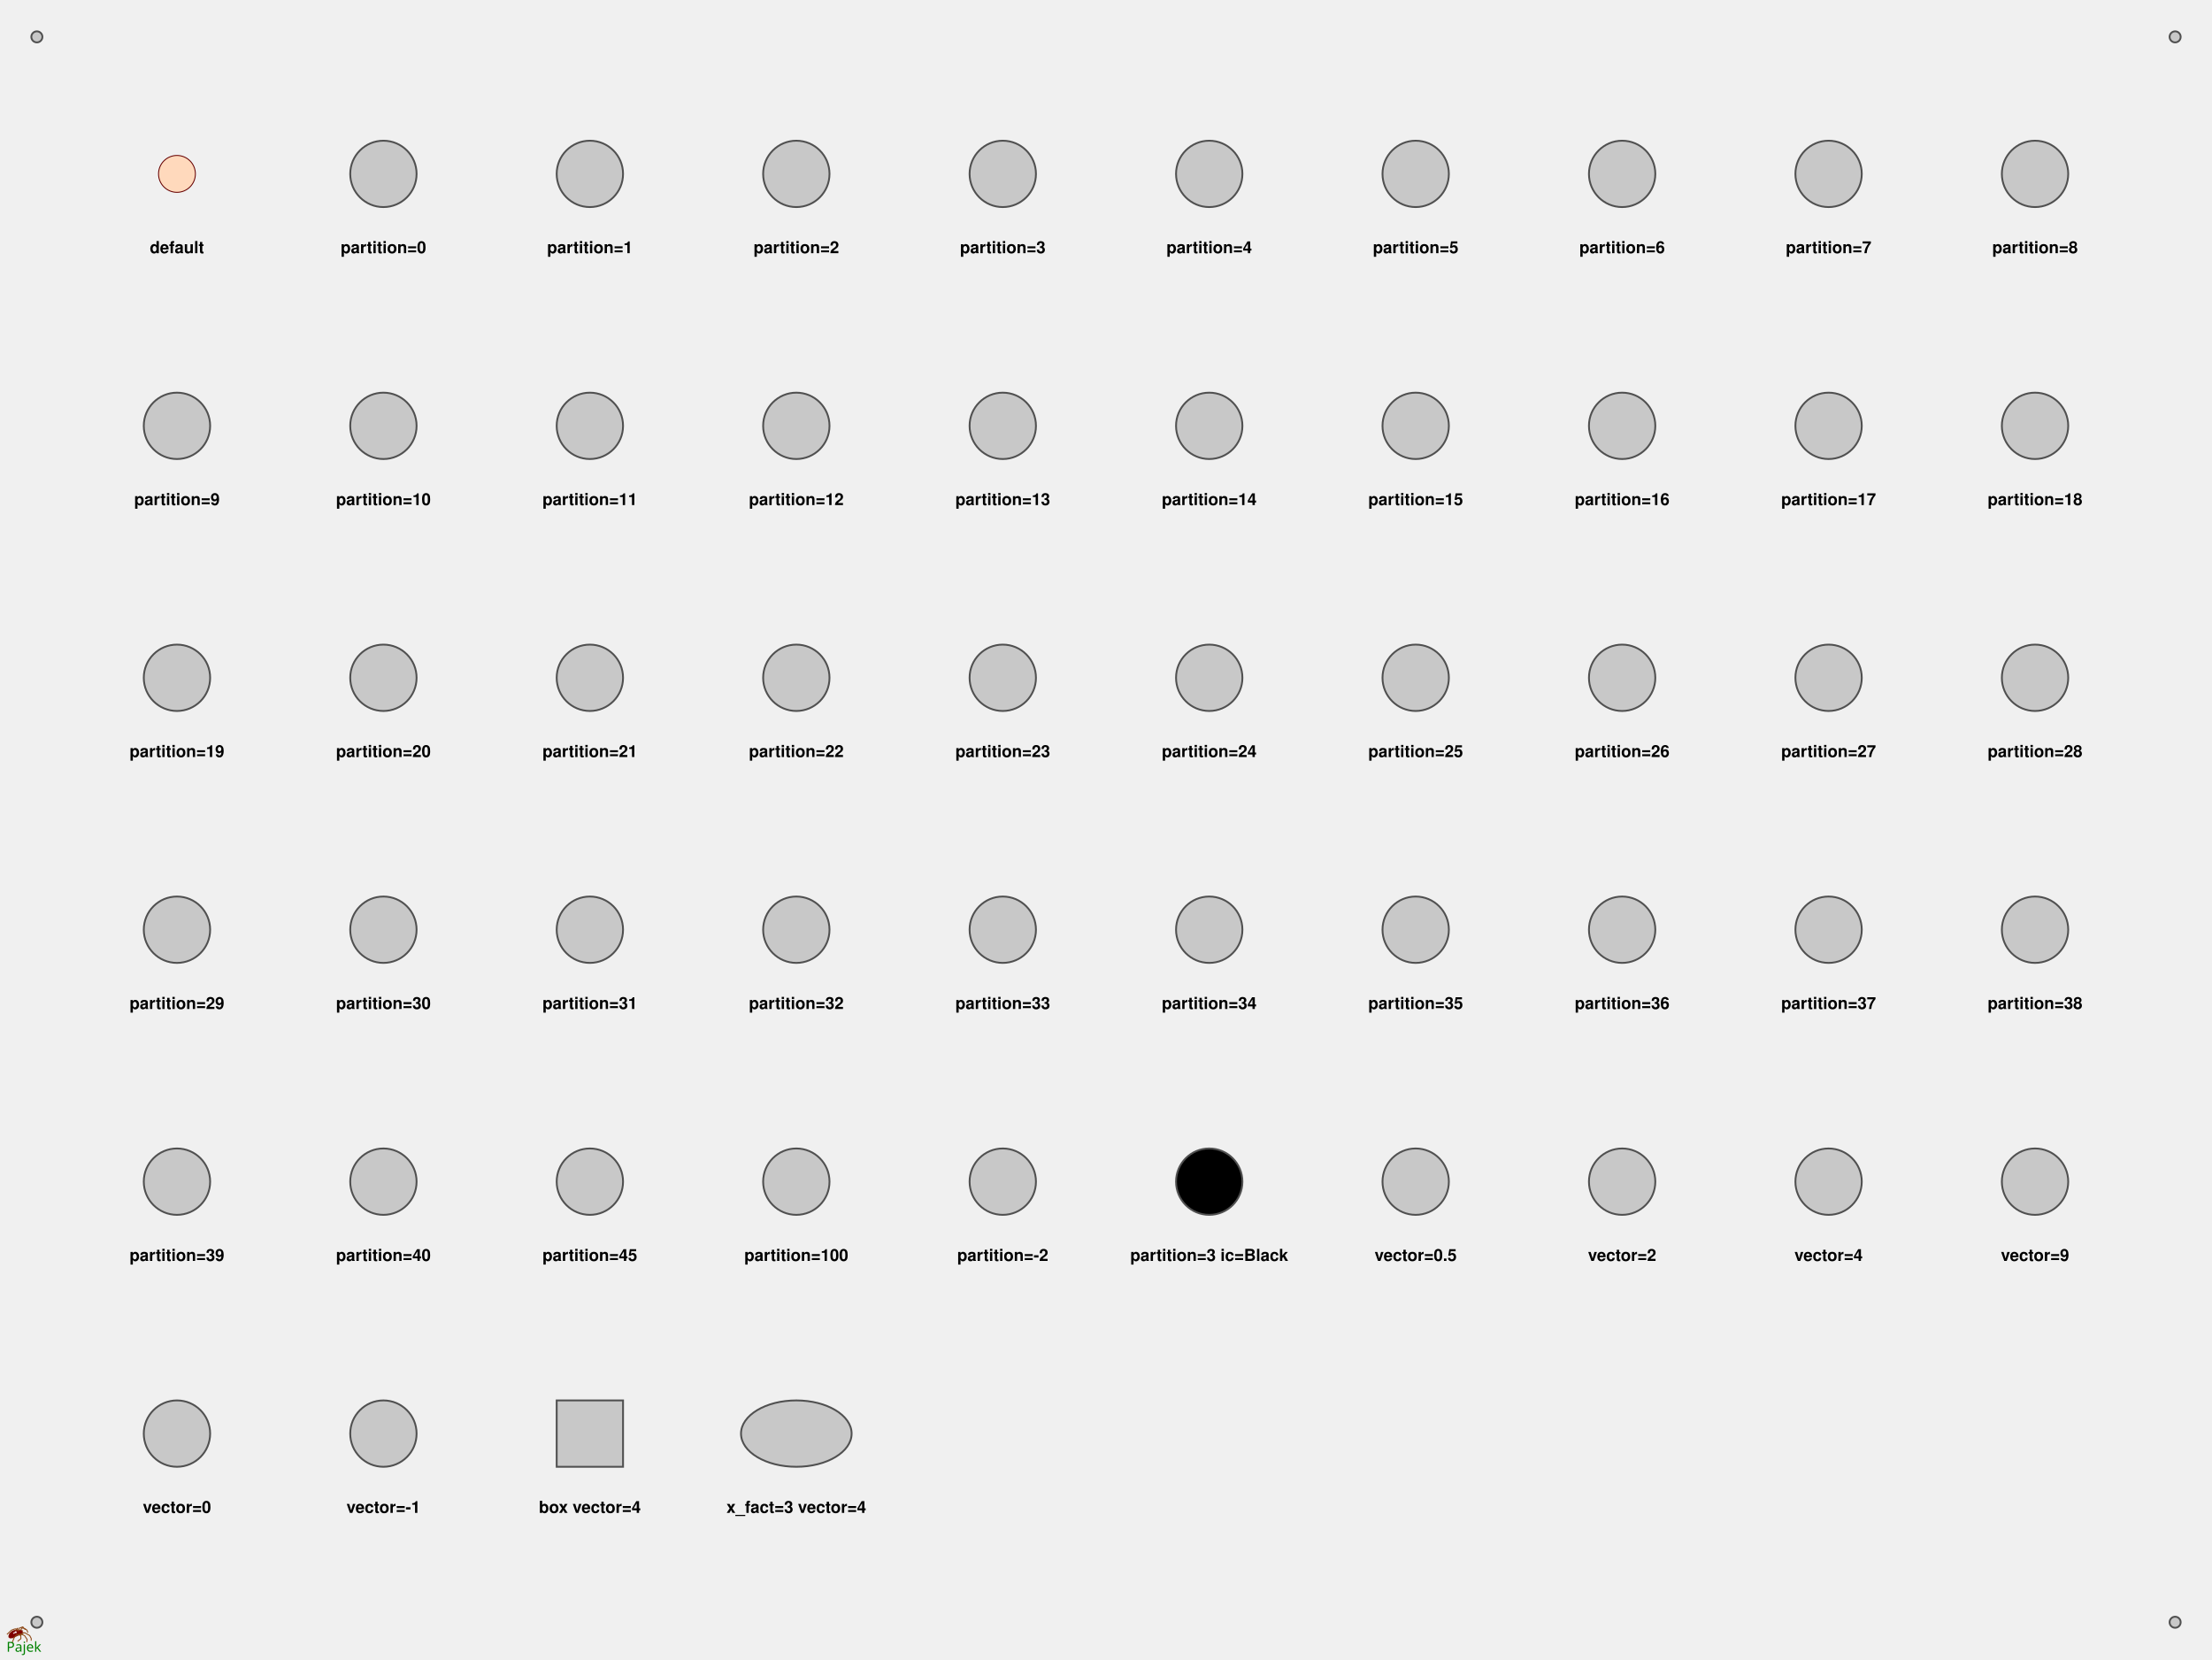
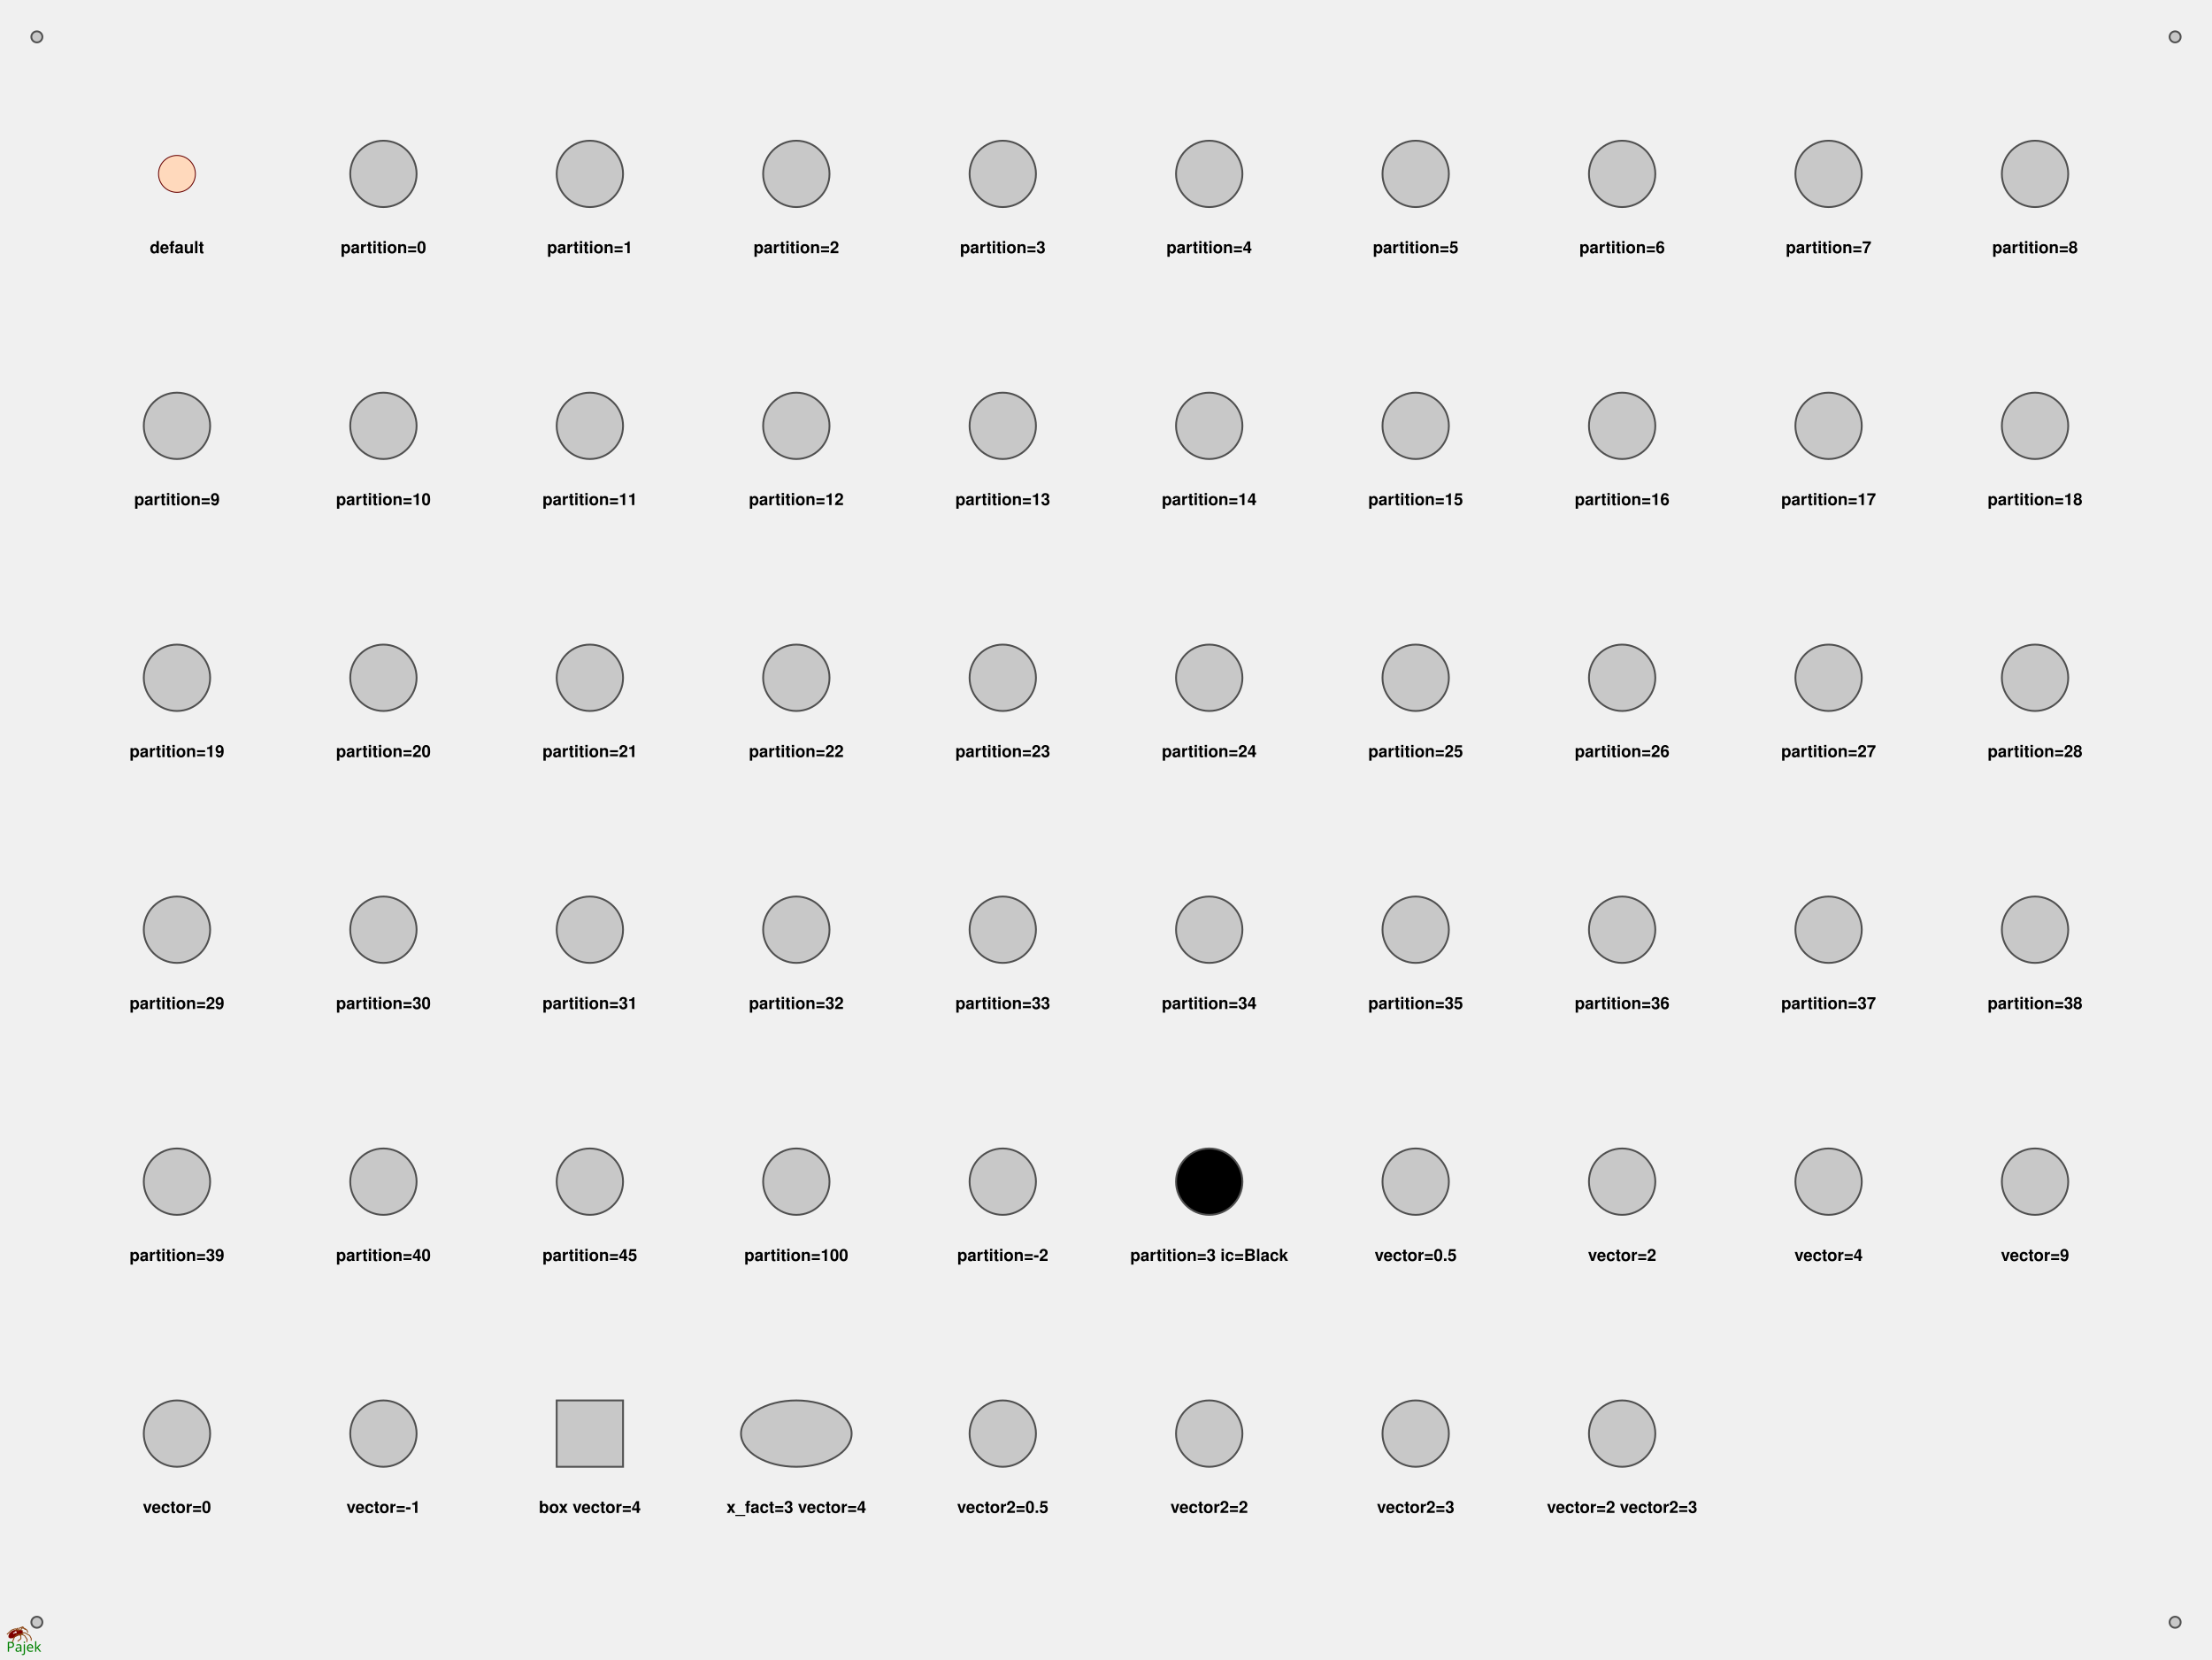
<svg xmlns="http://www.w3.org/2000/svg" xml:space="preserve" viewBox="0 0 1200 900">
  <g id="PajekSig">
    <g transform="translate(3 882)">
      <g transform="scale(0.1)">
        <g transform="matrix(1 0 0 -1 0 96)">
          <path d="M   7.67  49.98 L  31.76  72.76 L  46.91  78.63          L  57.23  80.49 M  72.86  65.23 L  65.73  83.25          L  57.06  75.49 L  56.75  68.65 M  76.27  68.03          L  75.65  84.50 L  93.92  91.02 L 107.24  74.87          M  80.29  67.72 L  89.28  84.81 L 104.77  81.70          L 116.23  73.31 L 121.18  59.33 M  56.75  81.08          L  71.31  64.30" style="fill:none; stroke:saddlebrown; stroke-width:5;" />
          <path d="M  86.18  70.21 L  91.45  73.00 L  95.78  69.58          M  91.14  60.88 L  96.09  62.75 L  98.26  59.33" style="fill:none; stroke:saddlebrown; stroke-width:1.5;" />
          <path d="M  81.07  49.08 L  87.81  49.08 L  93.30  54.38          L  93.30  60.88 L  93.30  67.39 L  87.81  72.69          L  81.07  72.69 L  74.33  72.69 L  68.83  67.39          L  68.83  60.88 L  68.83  54.38 L  74.33  49.08          L  81.07  49.08 z" style="fill:maroon; stroke:saddlebrown; stroke-width:1;" />
          <path d="M  54.63  37.53 L  68.53  43.56 L  75.39  55.85          L  69.90  65.35 L  64.41  72.86 L  48.60  74.06          L  34.71  68.04 L  20.81  55.02 L  15.95  40.72          L  17.44  33.22 L  24.92  28.72 L  40.73  30.51          L  54.63  37.53 z" style="fill:maroon; stroke:saddlebrown; stroke-width:1;" />
          <path d="M  77.82  50.63 L 103.84  59.33 L 131.10  43.80          L 139.46  27.95 L 139.15  15.83 M  35.99   5.27          L  47.15  32.92 L  61.71  50.01 L  70.07  46.90          L  82.77  45.04 L  83.39  27.02 L  65.42  12.11          M  68.52  50.63 L  91.14  49.39 L 103.53  43.17          L 117.16  22.67 L 115.30   8.38" style="fill:none; stroke:saddlebrown; stroke-width:5;" />
          <path d="M  41.57  54.98 L  60.16  64.61 M  52.41  66.17          L  57.99  57.47" style="fill:none; stroke:white; stroke-width:5;" />
        </g>
      </g>
      <animateMotion dur="20s" path="M3 0 L1182 0" begin="120s" fill="freeze" />
    </g>
    <g transform="translate(3 882)">
      <g transform="scale(0.1)">
        <text x="5" y="140" style="font-family:Brush Script MT;font-size:75px;fill:green;">Pajek</text>
      </g>
      <animateMotion dur="0.1s" path="M3 0 L1182 0" begin="120s" fill="freeze" />
    </g>
  </g>
  <g id="PajekNet">
    <ellipse cx="96.00" cy="94.33" rx="10.00" ry="10.00" style="fill:rgb(255,217,188);stroke:rgb(102,0,0);stroke-width:0.50;" />
    <ellipse cx="208.00" cy="94.33" rx="18.00" ry="18.00" style="fill:rgb(200,200,200);stroke:rgb(80,80,80);stroke-width:1.00;" />
    <ellipse cx="320.00" cy="94.33" rx="18.00" ry="18.00" style="fill:rgb(200,200,200);stroke:rgb(80,80,80);stroke-width:1.00;" />
    <ellipse cx="432.00" cy="94.33" rx="18.00" ry="18.00" style="fill:rgb(200,200,200);stroke:rgb(80,80,80);stroke-width:1.00;" />
    <ellipse cx="544.00" cy="94.33" rx="18.00" ry="18.00" style="fill:rgb(200,200,200);stroke:rgb(80,80,80);stroke-width:1.00;" />
    <ellipse cx="656.00" cy="94.33" rx="18.00" ry="18.00" style="fill:rgb(200,200,200);stroke:rgb(80,80,80);stroke-width:1.00;" />
    <ellipse cx="768.00" cy="94.33" rx="18.00" ry="18.00" style="fill:rgb(200,200,200);stroke:rgb(80,80,80);stroke-width:1.00;" />
    <ellipse cx="880.00" cy="94.33" rx="18.00" ry="18.00" style="fill:rgb(200,200,200);stroke:rgb(80,80,80);stroke-width:1.00;" />
    <ellipse cx="992.00" cy="94.33" rx="18.00" ry="18.00" style="fill:rgb(200,200,200);stroke:rgb(80,80,80);stroke-width:1.00;" />
    <ellipse cx="1104.00" cy="94.33" rx="18.00" ry="18.00" style="fill:rgb(200,200,200);stroke:rgb(80,80,80);stroke-width:1.00;" />
    <ellipse cx="96.00" cy="231.00" rx="18.00" ry="18.00" style="fill:rgb(200,200,200);stroke:rgb(80,80,80);stroke-width:1.00;" />
    <ellipse cx="208.00" cy="231.00" rx="18.00" ry="18.00" style="fill:rgb(200,200,200);stroke:rgb(80,80,80);stroke-width:1.00;" />
    <ellipse cx="320.00" cy="231.00" rx="18.00" ry="18.00" style="fill:rgb(200,200,200);stroke:rgb(80,80,80);stroke-width:1.00;" />
    <ellipse cx="432.00" cy="231.00" rx="18.00" ry="18.00" style="fill:rgb(200,200,200);stroke:rgb(80,80,80);stroke-width:1.00;" />
    <ellipse cx="544.00" cy="231.00" rx="18.00" ry="18.00" style="fill:rgb(200,200,200);stroke:rgb(80,80,80);stroke-width:1.00;" />
    <ellipse cx="656.00" cy="231.00" rx="18.00" ry="18.00" style="fill:rgb(200,200,200);stroke:rgb(80,80,80);stroke-width:1.00;" />
    <ellipse cx="768.00" cy="231.00" rx="18.00" ry="18.00" style="fill:rgb(200,200,200);stroke:rgb(80,80,80);stroke-width:1.00;" />
    <ellipse cx="880.00" cy="231.00" rx="18.00" ry="18.00" style="fill:rgb(200,200,200);stroke:rgb(80,80,80);stroke-width:1.00;" />
    <ellipse cx="992.00" cy="231.00" rx="18.00" ry="18.00" style="fill:rgb(200,200,200);stroke:rgb(80,80,80);stroke-width:1.00;" />
    <ellipse cx="1104.00" cy="231.00" rx="18.00" ry="18.00" style="fill:rgb(200,200,200);stroke:rgb(80,80,80);stroke-width:1.00;" />
    <ellipse cx="96.00" cy="367.67" rx="18.00" ry="18.00" style="fill:rgb(200,200,200);stroke:rgb(80,80,80);stroke-width:1.00;" />
    <ellipse cx="208.00" cy="367.67" rx="18.00" ry="18.00" style="fill:rgb(200,200,200);stroke:rgb(80,80,80);stroke-width:1.00;" />
    <ellipse cx="320.00" cy="367.67" rx="18.00" ry="18.00" style="fill:rgb(200,200,200);stroke:rgb(80,80,80);stroke-width:1.00;" />
    <ellipse cx="432.00" cy="367.67" rx="18.00" ry="18.00" style="fill:rgb(200,200,200);stroke:rgb(80,80,80);stroke-width:1.00;" />
    <ellipse cx="544.00" cy="367.67" rx="18.00" ry="18.00" style="fill:rgb(200,200,200);stroke:rgb(80,80,80);stroke-width:1.00;" />
    <ellipse cx="656.00" cy="367.67" rx="18.00" ry="18.00" style="fill:rgb(200,200,200);stroke:rgb(80,80,80);stroke-width:1.00;" />
    <ellipse cx="768.00" cy="367.67" rx="18.00" ry="18.00" style="fill:rgb(200,200,200);stroke:rgb(80,80,80);stroke-width:1.00;" />
    <ellipse cx="880.00" cy="367.67" rx="18.00" ry="18.00" style="fill:rgb(200,200,200);stroke:rgb(80,80,80);stroke-width:1.00;" />
    <ellipse cx="992.00" cy="367.67" rx="18.00" ry="18.00" style="fill:rgb(200,200,200);stroke:rgb(80,80,80);stroke-width:1.00;" />
    <ellipse cx="1104.00" cy="367.67" rx="18.00" ry="18.00" style="fill:rgb(200,200,200);stroke:rgb(80,80,80);stroke-width:1.00;" />
    <ellipse cx="96.00" cy="504.33" rx="18.00" ry="18.00" style="fill:rgb(200,200,200);stroke:rgb(80,80,80);stroke-width:1.00;" />
    <ellipse cx="208.00" cy="504.33" rx="18.00" ry="18.00" style="fill:rgb(200,200,200);stroke:rgb(80,80,80);stroke-width:1.00;" />
    <ellipse cx="320.00" cy="504.33" rx="18.00" ry="18.00" style="fill:rgb(200,200,200);stroke:rgb(80,80,80);stroke-width:1.00;" />
    <ellipse cx="432.00" cy="504.33" rx="18.00" ry="18.00" style="fill:rgb(200,200,200);stroke:rgb(80,80,80);stroke-width:1.00;" />
    <ellipse cx="544.00" cy="504.33" rx="18.00" ry="18.00" style="fill:rgb(200,200,200);stroke:rgb(80,80,80);stroke-width:1.00;" />
    <ellipse cx="656.00" cy="504.33" rx="18.00" ry="18.00" style="fill:rgb(200,200,200);stroke:rgb(80,80,80);stroke-width:1.00;" />
    <ellipse cx="768.00" cy="504.33" rx="18.00" ry="18.00" style="fill:rgb(200,200,200);stroke:rgb(80,80,80);stroke-width:1.00;" />
    <ellipse cx="880.00" cy="504.33" rx="18.00" ry="18.00" style="fill:rgb(200,200,200);stroke:rgb(80,80,80);stroke-width:1.00;" />
    <ellipse cx="992.00" cy="504.33" rx="18.00" ry="18.00" style="fill:rgb(200,200,200);stroke:rgb(80,80,80);stroke-width:1.00;" />
    <ellipse cx="1104.00" cy="504.33" rx="18.00" ry="18.00" style="fill:rgb(200,200,200);stroke:rgb(80,80,80);stroke-width:1.00;" />
    <ellipse cx="96.00" cy="641.00" rx="18.00" ry="18.00" style="fill:rgb(200,200,200);stroke:rgb(80,80,80);stroke-width:1.00;" />
    <ellipse cx="208.00" cy="641.00" rx="18.00" ry="18.00" style="fill:rgb(200,200,200);stroke:rgb(80,80,80);stroke-width:1.00;" />
    <ellipse cx="320.00" cy="641.00" rx="18.00" ry="18.00" style="fill:rgb(200,200,200);stroke:rgb(80,80,80);stroke-width:1.00;" />
    <ellipse cx="432.00" cy="641.00" rx="18.00" ry="18.00" style="fill:rgb(200,200,200);stroke:rgb(80,80,80);stroke-width:1.00;" />
    <ellipse cx="544.00" cy="641.00" rx="18.00" ry="18.00" style="fill:rgb(200,200,200);stroke:rgb(80,80,80);stroke-width:1.00;" />
    <ellipse cx="656.00" cy="641.00" rx="18.00" ry="18.00" style="fill:rgb(0,0,0);stroke:rgb(80,80,80);stroke-width:1.00;" />
    <ellipse cx="768.00" cy="641.00" rx="18.00" ry="18.00" style="fill:rgb(200,200,200);stroke:rgb(80,80,80);stroke-width:1.00;" />
    <ellipse cx="880.00" cy="641.00" rx="18.00" ry="18.00" style="fill:rgb(200,200,200);stroke:rgb(80,80,80);stroke-width:1.00;" />
    <ellipse cx="992.00" cy="641.00" rx="18.00" ry="18.00" style="fill:rgb(200,200,200);stroke:rgb(80,80,80);stroke-width:1.00;" />
    <ellipse cx="1104.00" cy="641.00" rx="18.00" ry="18.00" style="fill:rgb(200,200,200);stroke:rgb(80,80,80);stroke-width:1.00;" />
    <ellipse cx="96.00" cy="777.67" rx="18.00" ry="18.00" style="fill:rgb(200,200,200);stroke:rgb(80,80,80);stroke-width:1.00;" />
    <ellipse cx="208.00" cy="777.67" rx="18.00" ry="18.00" style="fill:rgb(200,200,200);stroke:rgb(80,80,80);stroke-width:1.00;" />
    <g transform="translate(320.00 777.67)">
      <path d="M -18.00 -18.00 L 18.00 -18.00 L 18.00 18.00 L -18.00 18.00 z" style="fill:rgb(200,200,200);stroke:rgb(80,80,80);stroke-width:1.00;" />
    </g>
    <ellipse cx="432.00" cy="777.67" rx="30.00" ry="18.00" style="fill:rgb(200,200,200);stroke:rgb(80,80,80);stroke-width:1.00;" />
+     <ellipse cx="544.00" cy="777.67" rx="18.00" ry="18.00" style="fill:rgb(200,200,200);stroke:rgb(80,80,80);stroke-width:1.00;" />
+     <ellipse cx="656.00" cy="777.67" rx="18.00" ry="18.00" style="fill:rgb(200,200,200);stroke:rgb(80,80,80);stroke-width:1.00;" />
+     <ellipse cx="768.00" cy="777.67" rx="18.00" ry="18.00" style="fill:rgb(200,200,200);stroke:rgb(80,80,80);stroke-width:1.00;" />
+     <ellipse cx="880.00" cy="777.67" rx="18.00" ry="18.00" style="fill:rgb(200,200,200);stroke:rgb(80,80,80);stroke-width:1.00;" />
    <ellipse cx="20.00" cy="20.00" rx="3.00" ry="3.00" style="fill:rgb(200,200,200);stroke:rgb(80,80,80);stroke-width:1.00;" />
    <ellipse cx="1180.00" cy="20.00" rx="3.00" ry="3.00" style="fill:rgb(200,200,200);stroke:rgb(80,80,80);stroke-width:1.00;" />
    <ellipse cx="20.00" cy="880.00" rx="3.00" ry="3.00" style="fill:rgb(200,200,200);stroke:rgb(80,80,80);stroke-width:1.00;" />
    <ellipse cx="1180.00" cy="880.00" rx="3.00" ry="3.00" style="fill:rgb(200,200,200);stroke:rgb(80,80,80);stroke-width:1.00;" />
    <ellipse cx="96.00" cy="134.33" rx="0.10" ry="0.10" style="fill:rgb(255,255,255);" />
    <text x="96.00" y="137.33" style="font-family:Helvetica;font-weight: bold;font-size:9px;fill:rgb(0,0,0);text-anchor:middle;">default</text>
    <ellipse cx="208.00" cy="134.33" rx="0.10" ry="0.10" style="fill:rgb(255,255,255);" />
    <text x="208.00" y="137.33" style="font-family:Helvetica;font-weight: bold;font-size:9px;fill:rgb(0,0,0);text-anchor:middle;">partition=0</text>
    <ellipse cx="320.00" cy="134.33" rx="0.10" ry="0.10" style="fill:rgb(255,255,255);" />
    <text x="320.00" y="137.33" style="font-family:Helvetica;font-weight: bold;font-size:9px;fill:rgb(0,0,0);text-anchor:middle;">partition=1</text>
    <ellipse cx="432.00" cy="134.33" rx="0.10" ry="0.10" style="fill:rgb(255,255,255);" />
    <text x="432.00" y="137.33" style="font-family:Helvetica;font-weight: bold;font-size:9px;fill:rgb(0,0,0);text-anchor:middle;">partition=2</text>
    <ellipse cx="544.00" cy="134.33" rx="0.10" ry="0.10" style="fill:rgb(255,255,255);" />
    <text x="544.00" y="137.33" style="font-family:Helvetica;font-weight: bold;font-size:9px;fill:rgb(0,0,0);text-anchor:middle;">partition=3</text>
    <ellipse cx="656.00" cy="134.33" rx="0.10" ry="0.10" style="fill:rgb(255,255,255);" />
    <text x="656.00" y="137.33" style="font-family:Helvetica;font-weight: bold;font-size:9px;fill:rgb(0,0,0);text-anchor:middle;">partition=4</text>
    <ellipse cx="768.00" cy="134.33" rx="0.10" ry="0.10" style="fill:rgb(255,255,255);" />
    <text x="768.00" y="137.33" style="font-family:Helvetica;font-weight: bold;font-size:9px;fill:rgb(0,0,0);text-anchor:middle;">partition=5</text>
    <ellipse cx="880.00" cy="134.33" rx="0.10" ry="0.10" style="fill:rgb(255,255,255);" />
    <text x="880.00" y="137.33" style="font-family:Helvetica;font-weight: bold;font-size:9px;fill:rgb(0,0,0);text-anchor:middle;">partition=6</text>
    <ellipse cx="992.00" cy="134.33" rx="0.10" ry="0.10" style="fill:rgb(255,255,255);" />
    <text x="992.00" y="137.33" style="font-family:Helvetica;font-weight: bold;font-size:9px;fill:rgb(0,0,0);text-anchor:middle;">partition=7</text>
    <ellipse cx="1104.00" cy="134.33" rx="0.10" ry="0.10" style="fill:rgb(255,255,255);" />
    <text x="1104.00" y="137.33" style="font-family:Helvetica;font-weight: bold;font-size:9px;fill:rgb(0,0,0);text-anchor:middle;">partition=8</text>
    <ellipse cx="96.00" cy="271.00" rx="0.10" ry="0.10" style="fill:rgb(255,255,255);" />
    <text x="96.00" y="274.00" style="font-family:Helvetica;font-weight: bold;font-size:9px;fill:rgb(0,0,0);text-anchor:middle;">partition=9</text>
    <ellipse cx="208.00" cy="271.00" rx="0.10" ry="0.10" style="fill:rgb(255,255,255);" />
    <text x="208.00" y="274.00" style="font-family:Helvetica;font-weight: bold;font-size:9px;fill:rgb(0,0,0);text-anchor:middle;">partition=10</text>
    <ellipse cx="320.00" cy="271.00" rx="0.10" ry="0.10" style="fill:rgb(255,255,255);" />
    <text x="320.00" y="274.00" style="font-family:Helvetica;font-weight: bold;font-size:9px;fill:rgb(0,0,0);text-anchor:middle;">partition=11</text>
    <ellipse cx="432.00" cy="271.00" rx="0.10" ry="0.10" style="fill:rgb(255,255,255);" />
    <text x="432.00" y="274.00" style="font-family:Helvetica;font-weight: bold;font-size:9px;fill:rgb(0,0,0);text-anchor:middle;">partition=12</text>
    <ellipse cx="544.00" cy="271.00" rx="0.10" ry="0.10" style="fill:rgb(255,255,255);" />
    <text x="544.00" y="274.00" style="font-family:Helvetica;font-weight: bold;font-size:9px;fill:rgb(0,0,0);text-anchor:middle;">partition=13</text>
    <ellipse cx="656.00" cy="271.00" rx="0.10" ry="0.10" style="fill:rgb(255,255,255);" />
    <text x="656.00" y="274.00" style="font-family:Helvetica;font-weight: bold;font-size:9px;fill:rgb(0,0,0);text-anchor:middle;">partition=14</text>
    <ellipse cx="768.00" cy="271.00" rx="0.10" ry="0.10" style="fill:rgb(255,255,255);" />
    <text x="768.00" y="274.00" style="font-family:Helvetica;font-weight: bold;font-size:9px;fill:rgb(0,0,0);text-anchor:middle;">partition=15</text>
    <ellipse cx="880.00" cy="271.00" rx="0.10" ry="0.10" style="fill:rgb(255,255,255);" />
    <text x="880.00" y="274.00" style="font-family:Helvetica;font-weight: bold;font-size:9px;fill:rgb(0,0,0);text-anchor:middle;">partition=16</text>
    <ellipse cx="992.00" cy="271.00" rx="0.10" ry="0.10" style="fill:rgb(255,255,255);" />
    <text x="992.00" y="274.00" style="font-family:Helvetica;font-weight: bold;font-size:9px;fill:rgb(0,0,0);text-anchor:middle;">partition=17</text>
    <ellipse cx="1104.00" cy="271.00" rx="0.10" ry="0.10" style="fill:rgb(255,255,255);" />
    <text x="1104.00" y="274.00" style="font-family:Helvetica;font-weight: bold;font-size:9px;fill:rgb(0,0,0);text-anchor:middle;">partition=18</text>
    <ellipse cx="96.00" cy="407.67" rx="0.10" ry="0.10" style="fill:rgb(255,255,255);" />
    <text x="96.00" y="410.67" style="font-family:Helvetica;font-weight: bold;font-size:9px;fill:rgb(0,0,0);text-anchor:middle;">partition=19</text>
    <ellipse cx="208.00" cy="407.67" rx="0.10" ry="0.10" style="fill:rgb(255,255,255);" />
    <text x="208.00" y="410.67" style="font-family:Helvetica;font-weight: bold;font-size:9px;fill:rgb(0,0,0);text-anchor:middle;">partition=20</text>
    <ellipse cx="320.00" cy="407.67" rx="0.10" ry="0.10" style="fill:rgb(255,255,255);" />
    <text x="320.00" y="410.67" style="font-family:Helvetica;font-weight: bold;font-size:9px;fill:rgb(0,0,0);text-anchor:middle;">partition=21</text>
    <ellipse cx="432.00" cy="407.67" rx="0.10" ry="0.10" style="fill:rgb(255,255,255);" />
    <text x="432.00" y="410.67" style="font-family:Helvetica;font-weight: bold;font-size:9px;fill:rgb(0,0,0);text-anchor:middle;">partition=22</text>
    <ellipse cx="544.00" cy="407.67" rx="0.10" ry="0.10" style="fill:rgb(255,255,255);" />
    <text x="544.00" y="410.67" style="font-family:Helvetica;font-weight: bold;font-size:9px;fill:rgb(0,0,0);text-anchor:middle;">partition=23</text>
    <ellipse cx="656.00" cy="407.67" rx="0.10" ry="0.10" style="fill:rgb(255,255,255);" />
    <text x="656.00" y="410.67" style="font-family:Helvetica;font-weight: bold;font-size:9px;fill:rgb(0,0,0);text-anchor:middle;">partition=24</text>
    <ellipse cx="768.00" cy="407.67" rx="0.10" ry="0.10" style="fill:rgb(255,255,255);" />
    <text x="768.00" y="410.67" style="font-family:Helvetica;font-weight: bold;font-size:9px;fill:rgb(0,0,0);text-anchor:middle;">partition=25</text>
    <ellipse cx="880.00" cy="407.67" rx="0.10" ry="0.10" style="fill:rgb(255,255,255);" />
    <text x="880.00" y="410.67" style="font-family:Helvetica;font-weight: bold;font-size:9px;fill:rgb(0,0,0);text-anchor:middle;">partition=26</text>
    <ellipse cx="992.00" cy="407.67" rx="0.10" ry="0.10" style="fill:rgb(255,255,255);" />
    <text x="992.00" y="410.67" style="font-family:Helvetica;font-weight: bold;font-size:9px;fill:rgb(0,0,0);text-anchor:middle;">partition=27</text>
    <ellipse cx="1104.00" cy="407.67" rx="0.10" ry="0.10" style="fill:rgb(255,255,255);" />
    <text x="1104.00" y="410.67" style="font-family:Helvetica;font-weight: bold;font-size:9px;fill:rgb(0,0,0);text-anchor:middle;">partition=28</text>
    <ellipse cx="96.00" cy="544.33" rx="0.10" ry="0.10" style="fill:rgb(255,255,255);" />
    <text x="96.00" y="547.33" style="font-family:Helvetica;font-weight: bold;font-size:9px;fill:rgb(0,0,0);text-anchor:middle;">partition=29</text>
    <ellipse cx="208.00" cy="544.33" rx="0.10" ry="0.10" style="fill:rgb(255,255,255);" />
    <text x="208.00" y="547.33" style="font-family:Helvetica;font-weight: bold;font-size:9px;fill:rgb(0,0,0);text-anchor:middle;">partition=30</text>
    <ellipse cx="320.00" cy="544.33" rx="0.10" ry="0.10" style="fill:rgb(255,255,255);" />
    <text x="320.00" y="547.33" style="font-family:Helvetica;font-weight: bold;font-size:9px;fill:rgb(0,0,0);text-anchor:middle;">partition=31</text>
    <ellipse cx="432.00" cy="544.33" rx="0.10" ry="0.10" style="fill:rgb(255,255,255);" />
    <text x="432.00" y="547.33" style="font-family:Helvetica;font-weight: bold;font-size:9px;fill:rgb(0,0,0);text-anchor:middle;">partition=32</text>
    <ellipse cx="544.00" cy="544.33" rx="0.10" ry="0.10" style="fill:rgb(255,255,255);" />
    <text x="544.00" y="547.33" style="font-family:Helvetica;font-weight: bold;font-size:9px;fill:rgb(0,0,0);text-anchor:middle;">partition=33</text>
    <ellipse cx="656.00" cy="544.33" rx="0.10" ry="0.10" style="fill:rgb(255,255,255);" />
    <text x="656.00" y="547.33" style="font-family:Helvetica;font-weight: bold;font-size:9px;fill:rgb(0,0,0);text-anchor:middle;">partition=34</text>
    <ellipse cx="768.00" cy="544.33" rx="0.10" ry="0.10" style="fill:rgb(255,255,255);" />
    <text x="768.00" y="547.33" style="font-family:Helvetica;font-weight: bold;font-size:9px;fill:rgb(0,0,0);text-anchor:middle;">partition=35</text>
    <ellipse cx="880.00" cy="544.33" rx="0.10" ry="0.10" style="fill:rgb(255,255,255);" />
    <text x="880.00" y="547.33" style="font-family:Helvetica;font-weight: bold;font-size:9px;fill:rgb(0,0,0);text-anchor:middle;">partition=36</text>
    <ellipse cx="992.00" cy="544.33" rx="0.10" ry="0.10" style="fill:rgb(255,255,255);" />
    <text x="992.00" y="547.33" style="font-family:Helvetica;font-weight: bold;font-size:9px;fill:rgb(0,0,0);text-anchor:middle;">partition=37</text>
    <ellipse cx="1104.00" cy="544.33" rx="0.10" ry="0.10" style="fill:rgb(255,255,255);" />
    <text x="1104.00" y="547.33" style="font-family:Helvetica;font-weight: bold;font-size:9px;fill:rgb(0,0,0);text-anchor:middle;">partition=38</text>
    <ellipse cx="96.00" cy="681.00" rx="0.10" ry="0.10" style="fill:rgb(255,255,255);" />
    <text x="96.00" y="684.00" style="font-family:Helvetica;font-weight: bold;font-size:9px;fill:rgb(0,0,0);text-anchor:middle;">partition=39</text>
    <ellipse cx="208.00" cy="681.00" rx="0.10" ry="0.10" style="fill:rgb(255,255,255);" />
    <text x="208.00" y="684.00" style="font-family:Helvetica;font-weight: bold;font-size:9px;fill:rgb(0,0,0);text-anchor:middle;">partition=40</text>
    <ellipse cx="320.00" cy="681.00" rx="0.10" ry="0.10" style="fill:rgb(255,255,255);" />
    <text x="320.00" y="684.00" style="font-family:Helvetica;font-weight: bold;font-size:9px;fill:rgb(0,0,0);text-anchor:middle;">partition=45</text>
    <ellipse cx="432.00" cy="681.00" rx="0.10" ry="0.10" style="fill:rgb(255,255,255);" />
    <text x="432.00" y="684.00" style="font-family:Helvetica;font-weight: bold;font-size:9px;fill:rgb(0,0,0);text-anchor:middle;">partition=100</text>
    <ellipse cx="544.00" cy="681.00" rx="0.10" ry="0.10" style="fill:rgb(255,255,255);" />
    <text x="544.00" y="684.00" style="font-family:Helvetica;font-weight: bold;font-size:9px;fill:rgb(0,0,0);text-anchor:middle;">partition=-2</text>
    <ellipse cx="656.00" cy="681.00" rx="0.10" ry="0.10" style="fill:rgb(255,255,255);" />
    <text x="656.00" y="684.00" style="font-family:Helvetica;font-weight: bold;font-size:9px;fill:rgb(0,0,0);text-anchor:middle;">partition=3 ic=Black</text>
    <ellipse cx="768.00" cy="681.00" rx="0.10" ry="0.10" style="fill:rgb(255,255,255);" />
    <text x="768.00" y="684.00" style="font-family:Helvetica;font-weight: bold;font-size:9px;fill:rgb(0,0,0);text-anchor:middle;">vector=0.5</text>
    <ellipse cx="880.00" cy="681.00" rx="0.10" ry="0.10" style="fill:rgb(255,255,255);" />
    <text x="880.00" y="684.00" style="font-family:Helvetica;font-weight: bold;font-size:9px;fill:rgb(0,0,0);text-anchor:middle;">vector=2</text>
    <ellipse cx="992.00" cy="681.00" rx="0.10" ry="0.10" style="fill:rgb(255,255,255);" />
    <text x="992.00" y="684.00" style="font-family:Helvetica;font-weight: bold;font-size:9px;fill:rgb(0,0,0);text-anchor:middle;">vector=4</text>
    <ellipse cx="1104.00" cy="681.00" rx="0.10" ry="0.10" style="fill:rgb(255,255,255);" />
    <text x="1104.00" y="684.00" style="font-family:Helvetica;font-weight: bold;font-size:9px;fill:rgb(0,0,0);text-anchor:middle;">vector=9</text>
    <ellipse cx="96.00" cy="817.67" rx="0.10" ry="0.10" style="fill:rgb(255,255,255);" />
    <text x="96.00" y="820.67" style="font-family:Helvetica;font-weight: bold;font-size:9px;fill:rgb(0,0,0);text-anchor:middle;">vector=0</text>
    <ellipse cx="208.00" cy="817.67" rx="0.10" ry="0.10" style="fill:rgb(255,255,255);" />
    <text x="208.00" y="820.67" style="font-family:Helvetica;font-weight: bold;font-size:9px;fill:rgb(0,0,0);text-anchor:middle;">vector=-1</text>
    <ellipse cx="320.00" cy="817.67" rx="0.10" ry="0.10" style="fill:rgb(255,255,255);" />
    <text x="320.00" y="820.67" style="font-family:Helvetica;font-weight: bold;font-size:9px;fill:rgb(0,0,0);text-anchor:middle;">box vector=4</text>
    <ellipse cx="432.00" cy="817.67" rx="0.10" ry="0.10" style="fill:rgb(255,255,255);" />
    <text x="432.00" y="820.67" style="font-family:Helvetica;font-weight: bold;font-size:9px;fill:rgb(0,0,0);text-anchor:middle;">x_fact=3 vector=4</text>
+     <ellipse cx="544.00" cy="817.67" rx="0.10" ry="0.10" style="fill:rgb(255,255,255);" />
+     <text x="544.00" y="820.67" style="font-family:Helvetica;font-weight: bold;font-size:9px;fill:rgb(0,0,0);text-anchor:middle;">vector2=0.5</text>
+     <ellipse cx="656.00" cy="817.67" rx="0.10" ry="0.10" style="fill:rgb(255,255,255);" />
+     <text x="656.00" y="820.67" style="font-family:Helvetica;font-weight: bold;font-size:9px;fill:rgb(0,0,0);text-anchor:middle;">vector2=2</text>
+     <ellipse cx="768.00" cy="817.67" rx="0.10" ry="0.10" style="fill:rgb(255,255,255);" />
+     <text x="768.00" y="820.67" style="font-family:Helvetica;font-weight: bold;font-size:9px;fill:rgb(0,0,0);text-anchor:middle;">vector2=3</text>
+     <ellipse cx="880.00" cy="817.67" rx="0.10" ry="0.10" style="fill:rgb(255,255,255);" />
+     <text x="880.00" y="820.67" style="font-family:Helvetica;font-weight: bold;font-size:9px;fill:rgb(0,0,0);text-anchor:middle;">vector=2 vector2=3</text>
  </g>
</svg>
